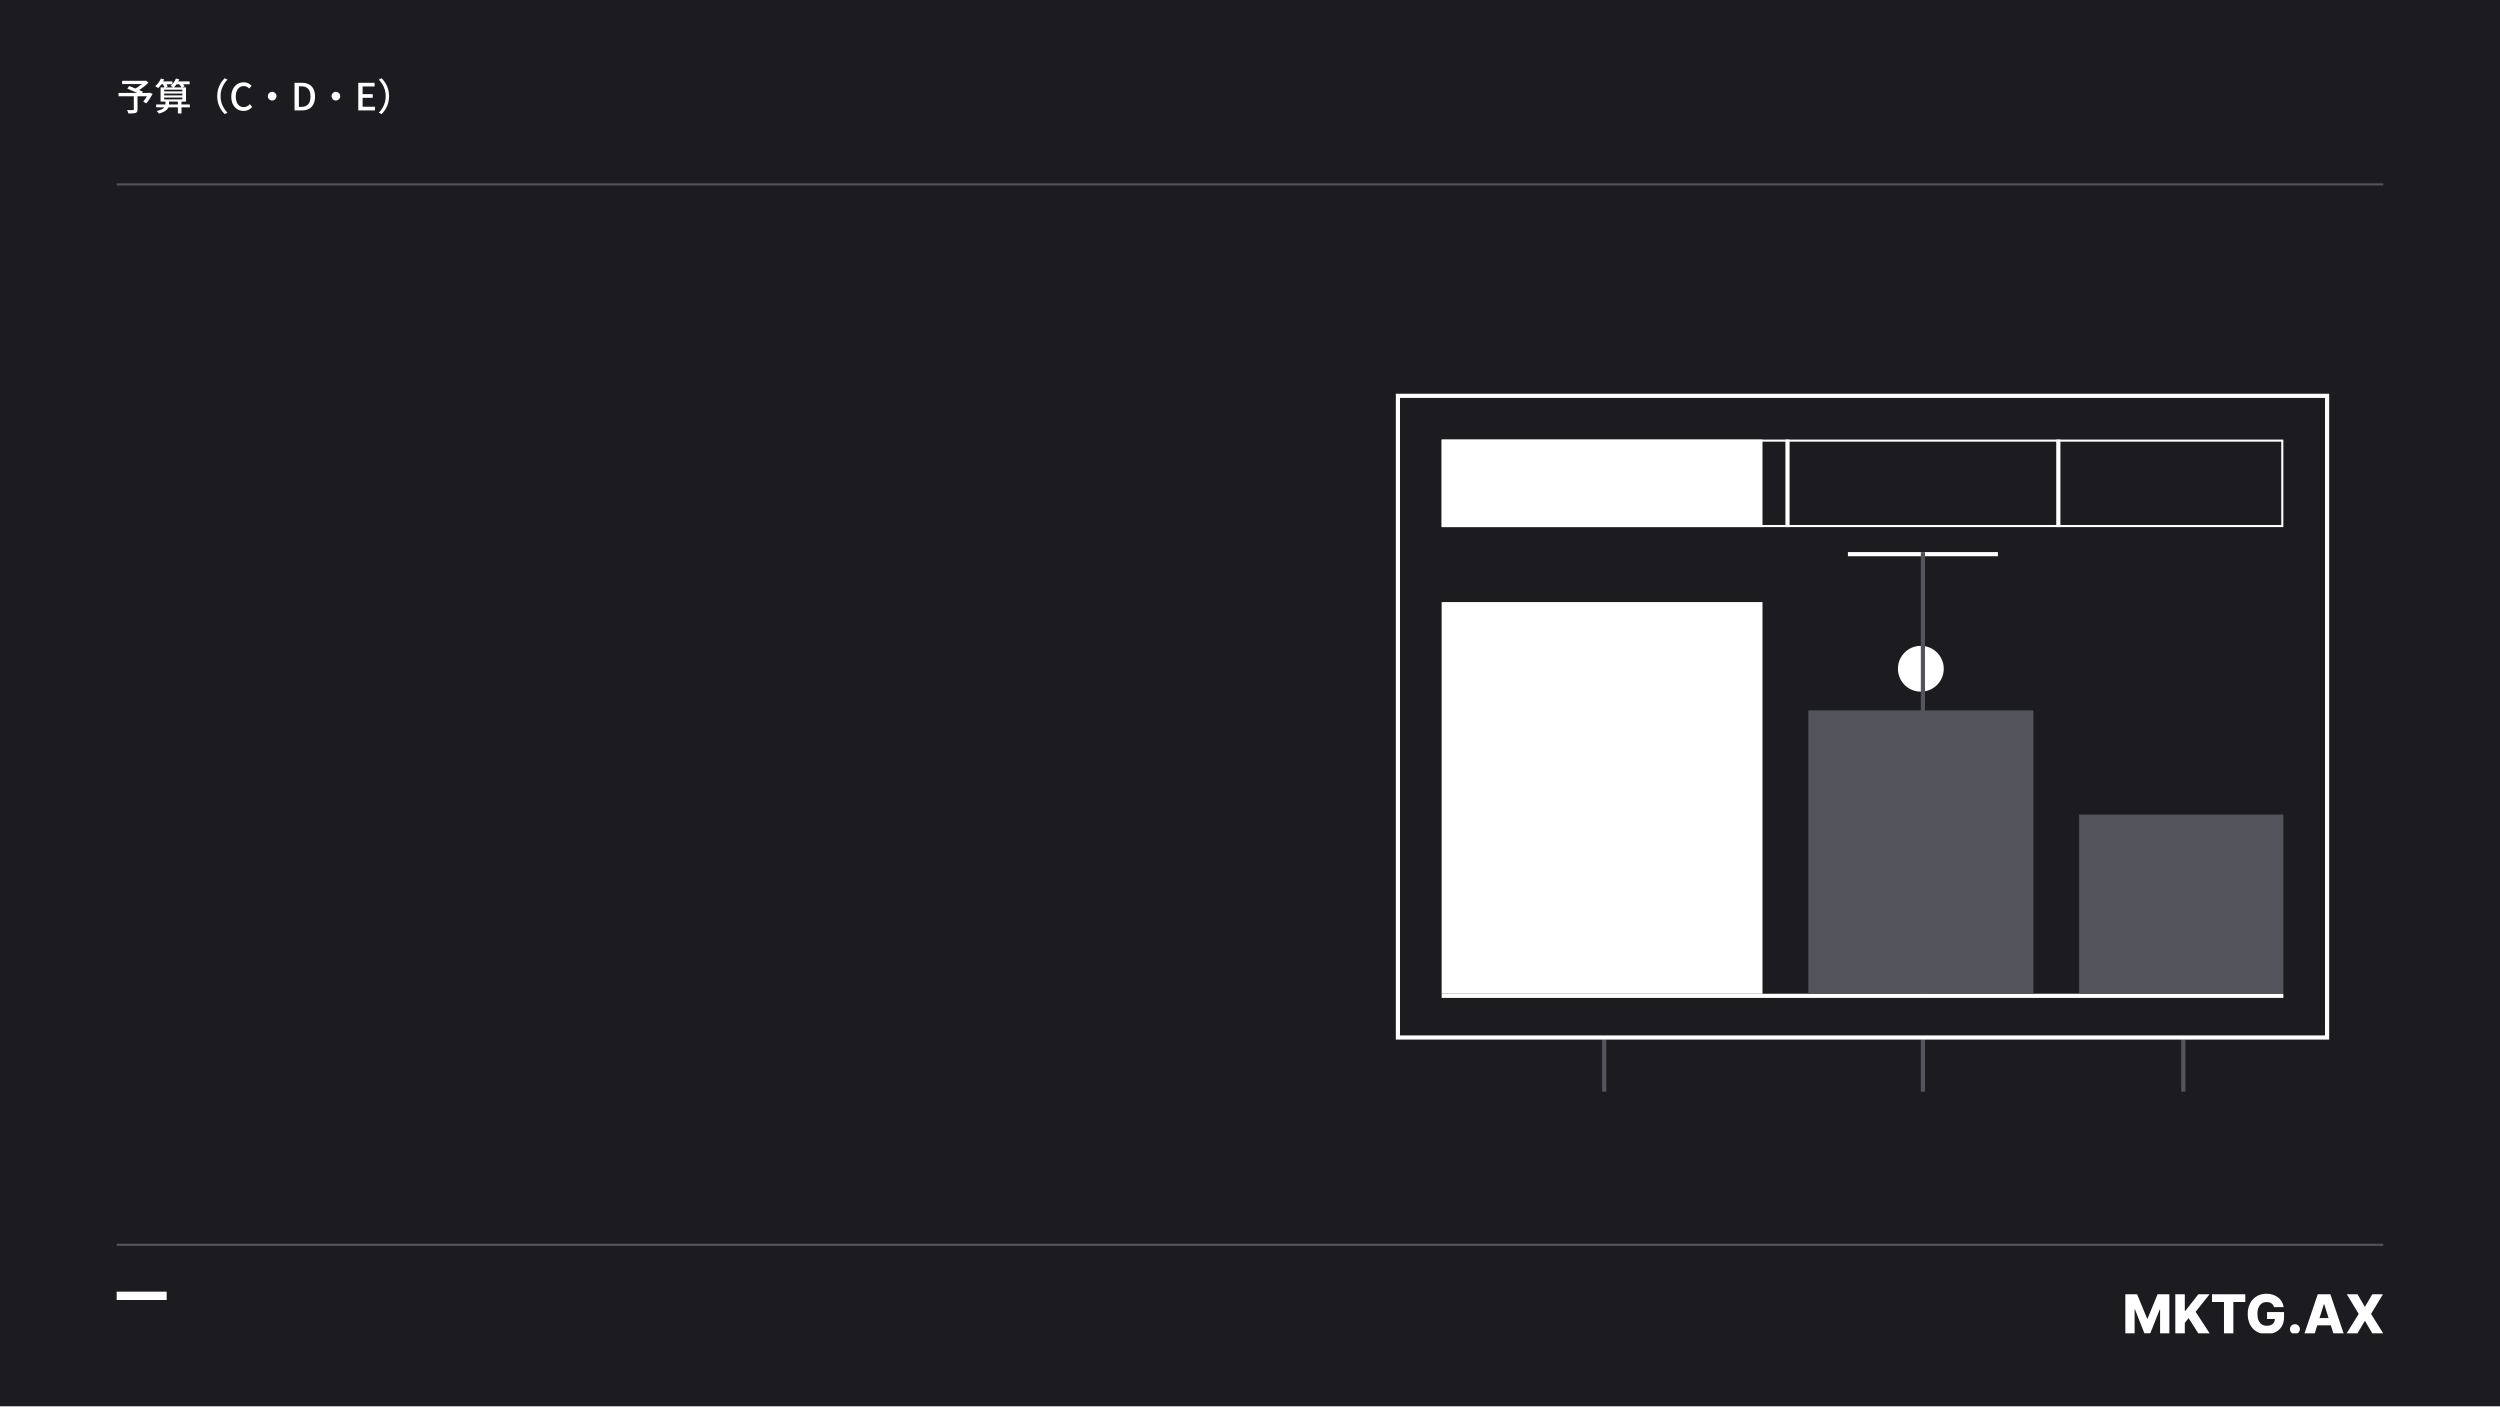
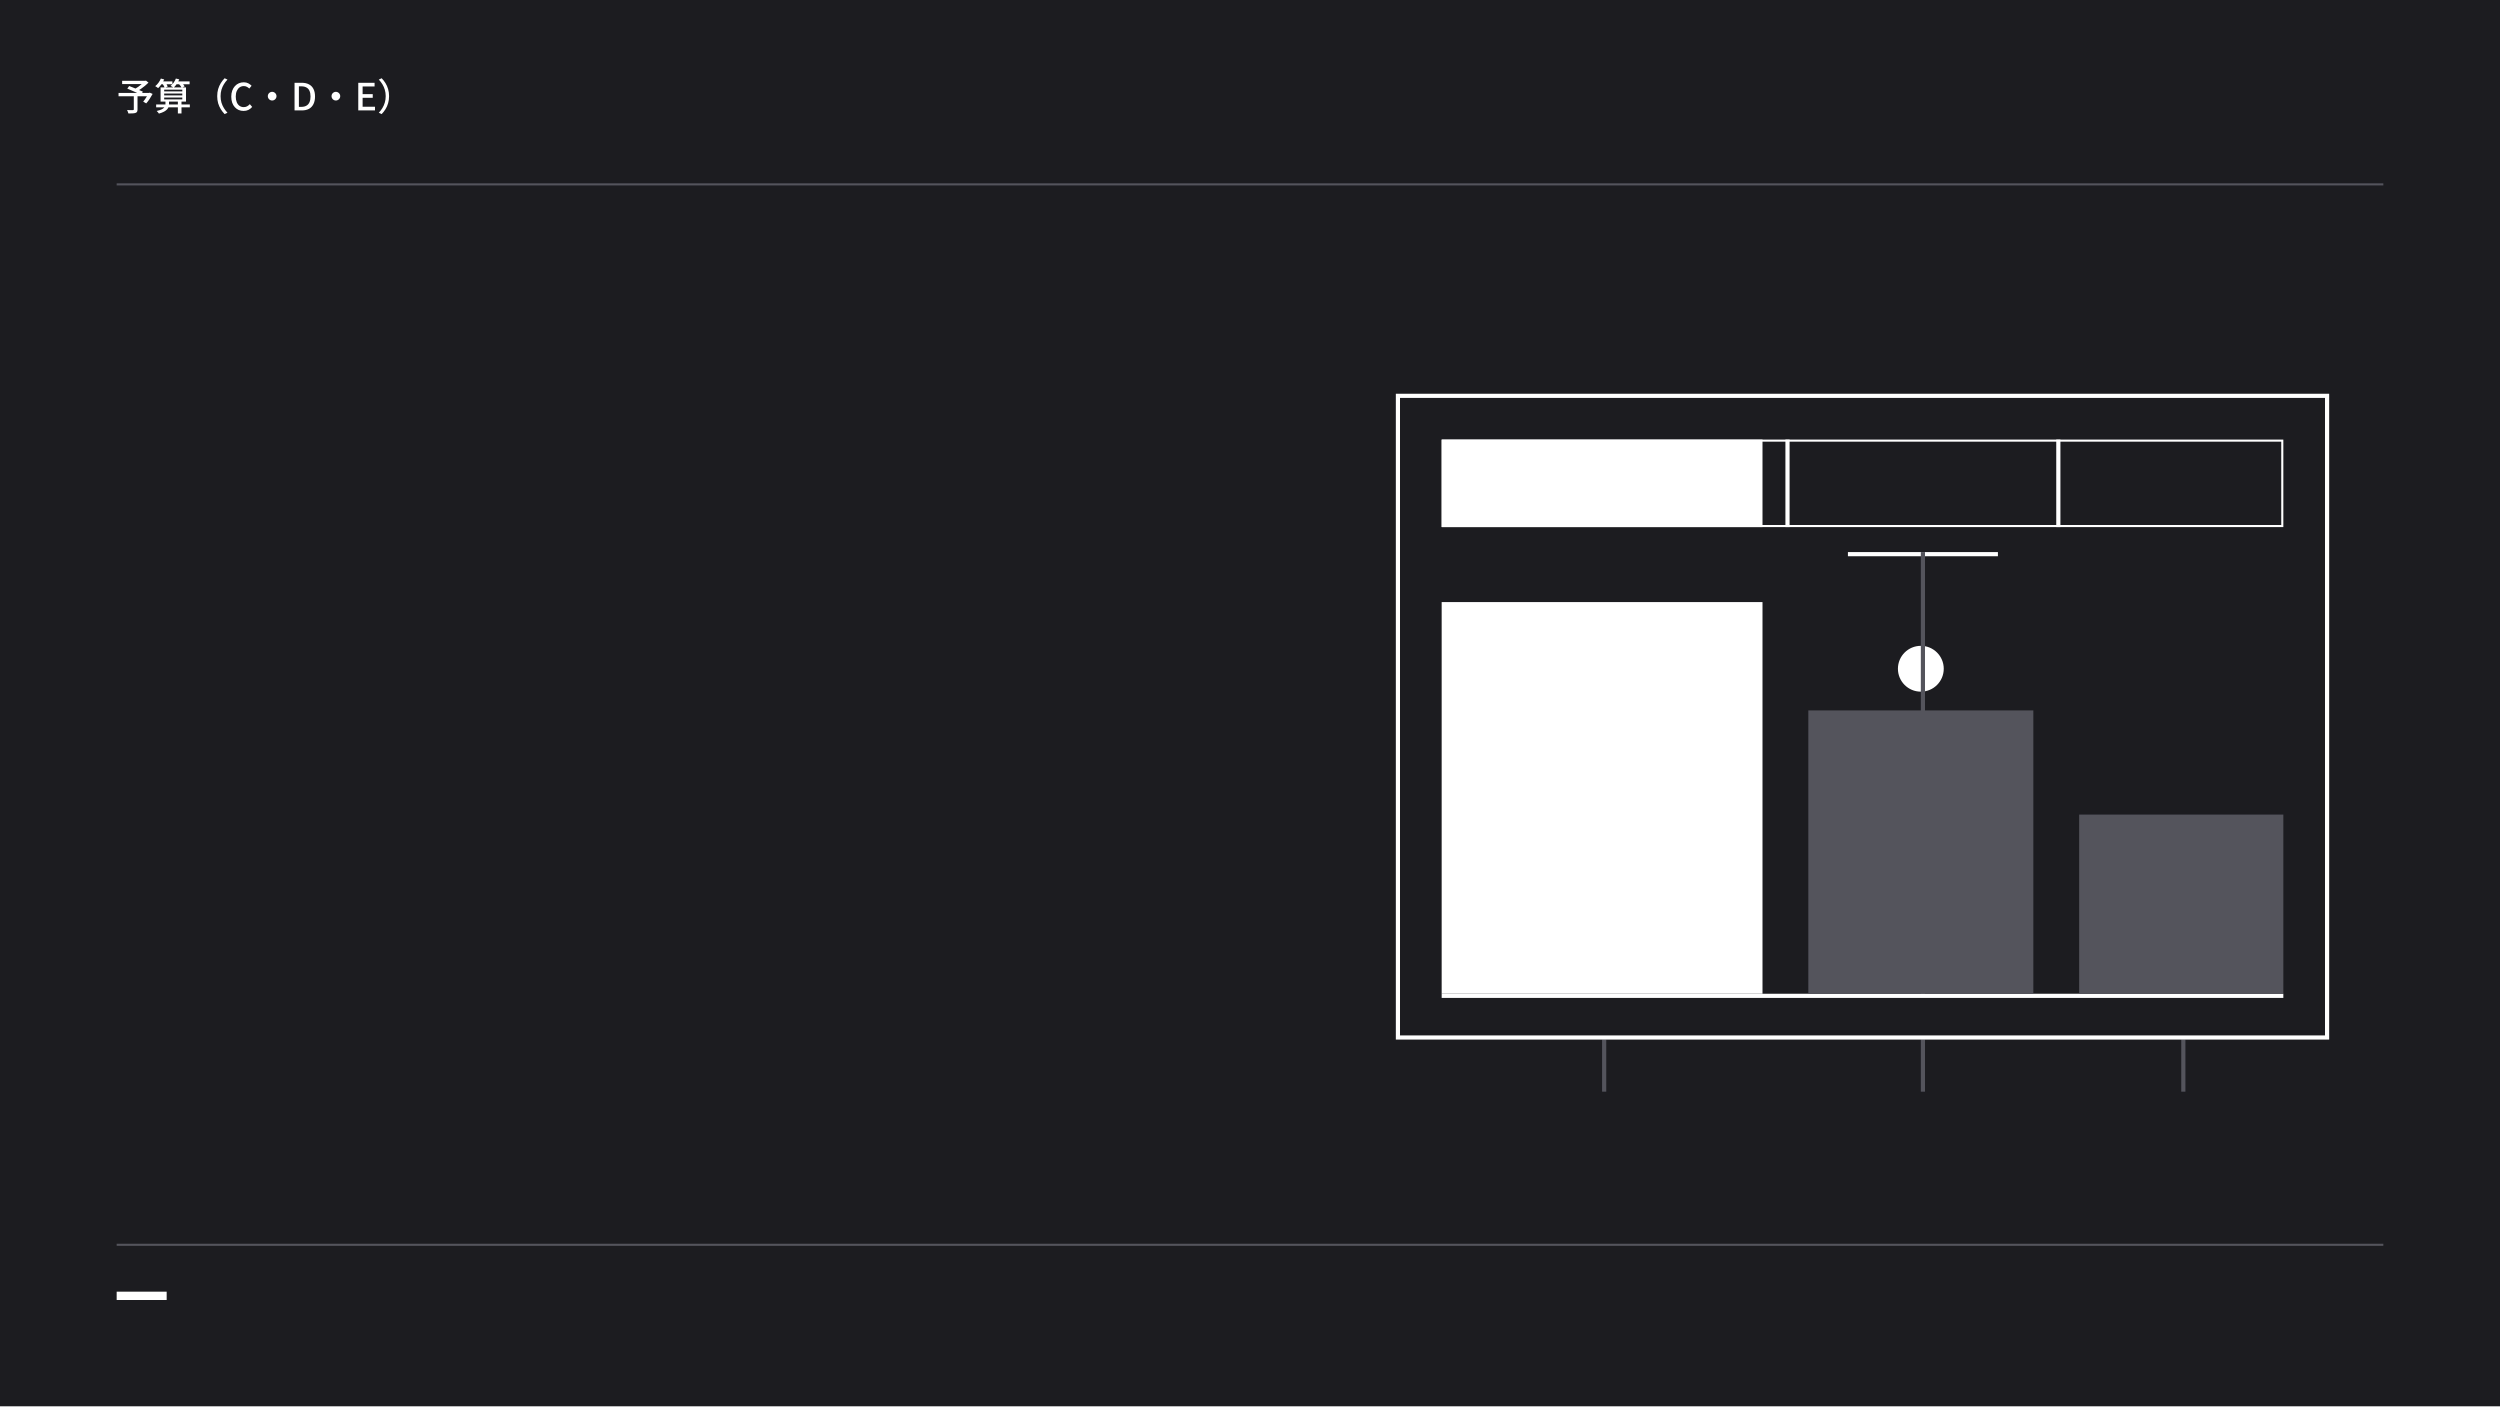
<svg xmlns="http://www.w3.org/2000/svg" width="1200" height="675" viewBox="0 0 1200 675" fill="none">
  <rect width="1200" height="675" fill="#1C1C20" />
  <path d="M64.226 45.854H66.008V52.532C66.008 53.012 65.936 53.378 65.792 53.63C65.66 53.894 65.408 54.086 65.036 54.206C64.664 54.326 64.196 54.398 63.632 54.422C63.08 54.458 62.414 54.476 61.634 54.476C61.586 54.224 61.496 53.942 61.364 53.63C61.244 53.318 61.118 53.048 60.986 52.82C61.382 52.832 61.772 52.844 62.156 52.856C62.54 52.856 62.876 52.856 63.164 52.856C63.464 52.856 63.674 52.856 63.794 52.856C63.962 52.844 64.076 52.814 64.136 52.766C64.196 52.718 64.226 52.628 64.226 52.496V45.854ZM58.628 38.798H69.86V40.364H58.628V38.798ZM69.212 38.798H69.662L70.058 38.69L71.282 39.662C70.778 40.166 70.214 40.676 69.59 41.192C68.966 41.708 68.318 42.2 67.646 42.668C66.974 43.124 66.326 43.526 65.702 43.874C65.618 43.754 65.51 43.628 65.378 43.496C65.258 43.352 65.132 43.208 65 43.064C64.868 42.92 64.754 42.806 64.658 42.722C65.198 42.434 65.762 42.086 66.35 41.678C66.938 41.258 67.484 40.826 67.988 40.382C68.504 39.938 68.912 39.53 69.212 39.158V38.798ZM56.9 44.594H71.822V46.214H56.9V44.594ZM61.112 42.542L61.994 41.282C62.498 41.474 63.05 41.69 63.65 41.93C64.25 42.158 64.85 42.398 65.45 42.65C66.062 42.902 66.638 43.148 67.178 43.388C67.73 43.616 68.198 43.826 68.582 44.018L67.664 45.476C67.292 45.284 66.842 45.068 66.314 44.828C65.798 44.576 65.234 44.318 64.622 44.054C64.022 43.778 63.416 43.514 62.804 43.262C62.204 42.998 61.64 42.758 61.112 42.542ZM71.246 44.594H71.57L71.876 44.468L73.262 45.08C72.818 45.896 72.326 46.718 71.786 47.546C71.246 48.362 70.712 49.058 70.184 49.634L68.744 48.788C69.02 48.452 69.308 48.068 69.608 47.636C69.92 47.204 70.214 46.754 70.49 46.286C70.778 45.806 71.03 45.344 71.246 44.9V44.594ZM74.954 50.138H91.118V51.524H74.954V50.138ZM78.806 44.9V45.782H87.5V44.9H78.806ZM78.806 46.808V47.708H87.5V46.808H78.806ZM78.806 43.028V43.874H87.5V43.028H78.806ZM77.078 41.948H89.282V48.77H77.078V41.948ZM85.376 48.5H87.122V54.476H85.376V48.5ZM77.006 39.068H82.748V40.436H77.006V39.068ZM84.026 39.068H91.01V40.436H84.026V39.068ZM77.222 37.7L78.824 38.132C78.464 38.924 78.02 39.692 77.492 40.436C76.964 41.18 76.43 41.804 75.89 42.308C75.794 42.212 75.662 42.104 75.494 41.984C75.326 41.864 75.152 41.75 74.972 41.642C74.804 41.522 74.648 41.426 74.504 41.354C75.068 40.91 75.59 40.364 76.07 39.716C76.55 39.056 76.934 38.384 77.222 37.7ZM84.422 37.7L86.042 38.078C85.742 38.858 85.346 39.602 84.854 40.31C84.374 41.006 83.876 41.594 83.36 42.074C83.252 41.978 83.102 41.882 82.91 41.786C82.73 41.678 82.544 41.576 82.352 41.48C82.172 41.384 82.01 41.306 81.866 41.246C82.406 40.814 82.904 40.286 83.36 39.662C83.816 39.026 84.17 38.372 84.422 37.7ZM77.96 40.148L79.382 39.662C79.598 39.938 79.814 40.256 80.03 40.616C80.258 40.964 80.42 41.276 80.516 41.552L79.04 42.074C78.944 41.822 78.794 41.51 78.59 41.138C78.386 40.766 78.176 40.436 77.96 40.148ZM85.682 40.112L87.05 39.518C87.338 39.794 87.632 40.118 87.932 40.49C88.244 40.85 88.484 41.168 88.652 41.444L87.212 42.092C87.068 41.816 86.852 41.492 86.564 41.12C86.276 40.736 85.982 40.4 85.682 40.112ZM79.418 48.482H81.128V50.066C81.128 50.462 81.062 50.87 80.93 51.29C80.81 51.698 80.576 52.094 80.228 52.478C79.892 52.862 79.406 53.228 78.77 53.576C78.134 53.924 77.306 54.242 76.286 54.53C76.166 54.35 76.004 54.134 75.8 53.882C75.596 53.63 75.398 53.426 75.206 53.27C76.142 53.054 76.886 52.82 77.438 52.568C77.99 52.304 78.404 52.028 78.68 51.74C78.968 51.44 79.16 51.146 79.256 50.858C79.364 50.558 79.418 50.276 79.418 50.012V48.482ZM104.258 46.16C104.258 44.936 104.408 43.802 104.708 42.758C105.02 41.714 105.446 40.76 105.986 39.896C106.526 39.032 107.138 38.252 107.822 37.556L109.19 38.204C108.53 38.888 107.954 39.638 107.462 40.454C106.97 41.258 106.58 42.134 106.292 43.082C106.016 44.018 105.878 45.044 105.878 46.16C105.878 47.264 106.016 48.29 106.292 49.238C106.58 50.186 106.97 51.062 107.462 51.866C107.954 52.67 108.53 53.42 109.19 54.116L107.822 54.764C107.138 54.068 106.526 53.288 105.986 52.424C105.446 51.56 105.02 50.606 104.708 49.562C104.408 48.506 104.258 47.372 104.258 46.16ZM116.912 53.252C116.084 53.252 115.31 53.102 114.59 52.802C113.882 52.49 113.258 52.04 112.718 51.452C112.178 50.864 111.758 50.15 111.458 49.31C111.158 48.458 111.008 47.486 111.008 46.394C111.008 45.314 111.164 44.348 111.476 43.496C111.788 42.644 112.214 41.924 112.754 41.336C113.294 40.736 113.93 40.28 114.662 39.968C115.394 39.656 116.18 39.5 117.02 39.5C117.836 39.5 118.562 39.668 119.198 40.004C119.834 40.34 120.356 40.73 120.764 41.174L119.648 42.506C119.3 42.158 118.91 41.876 118.478 41.66C118.058 41.432 117.584 41.318 117.056 41.318C116.288 41.318 115.61 41.522 115.022 41.93C114.446 42.338 113.99 42.914 113.654 43.658C113.33 44.402 113.168 45.296 113.168 46.34C113.168 47.384 113.324 48.29 113.636 49.058C113.948 49.814 114.392 50.396 114.968 50.804C115.544 51.212 116.222 51.416 117.002 51.416C117.602 51.416 118.136 51.29 118.604 51.038C119.084 50.774 119.522 50.426 119.918 49.994L121.052 51.326C120.512 51.95 119.9 52.43 119.216 52.766C118.544 53.09 117.776 53.252 116.912 53.252ZM130.637 44.072C131.021 44.072 131.369 44.168 131.681 44.36C131.993 44.552 132.245 44.804 132.437 45.116C132.629 45.416 132.725 45.764 132.725 46.16C132.725 46.532 132.629 46.88 132.437 47.204C132.245 47.516 131.993 47.768 131.681 47.96C131.381 48.152 131.033 48.248 130.637 48.248C130.265 48.248 129.917 48.158 129.593 47.978C129.281 47.786 129.029 47.534 128.837 47.222C128.645 46.898 128.549 46.544 128.549 46.16C128.549 45.776 128.639 45.428 128.819 45.116C129.011 44.804 129.263 44.552 129.575 44.36C129.899 44.168 130.253 44.072 130.637 44.072ZM141.383 53V39.734H144.821C146.189 39.734 147.347 39.986 148.295 40.49C149.243 40.982 149.963 41.714 150.455 42.686C150.959 43.658 151.211 44.87 151.211 46.322C151.211 47.762 150.959 48.98 150.455 49.976C149.963 50.972 149.249 51.728 148.313 52.244C147.377 52.748 146.249 53 144.929 53H141.383ZM143.471 51.29H144.677C145.625 51.29 146.423 51.104 147.071 50.732C147.731 50.36 148.223 49.808 148.547 49.076C148.883 48.332 149.051 47.414 149.051 46.322C149.051 45.218 148.883 44.306 148.547 43.586C148.223 42.866 147.731 42.332 147.071 41.984C146.423 41.624 145.625 41.444 144.677 41.444H143.471V51.29ZM161.223 44.072C161.607 44.072 161.955 44.168 162.267 44.36C162.579 44.552 162.831 44.804 163.023 45.116C163.215 45.416 163.311 45.764 163.311 46.16C163.311 46.532 163.215 46.88 163.023 47.204C162.831 47.516 162.579 47.768 162.267 47.96C161.967 48.152 161.619 48.248 161.223 48.248C160.851 48.248 160.503 48.158 160.179 47.978C159.867 47.786 159.615 47.534 159.423 47.222C159.231 46.898 159.135 46.544 159.135 46.16C159.135 45.776 159.225 45.428 159.405 45.116C159.597 44.804 159.849 44.552 160.161 44.36C160.485 44.168 160.839 44.072 161.223 44.072ZM171.969 53V39.734H179.799V41.498H174.057V45.188H178.917V46.952H174.057V51.218H179.997V53H171.969ZM186.758 46.16C186.758 47.372 186.602 48.506 186.29 49.562C185.99 50.606 185.57 51.56 185.03 52.424C184.49 53.288 183.878 54.068 183.194 54.764L181.826 54.116C182.486 53.42 183.062 52.67 183.554 51.866C184.046 51.062 184.43 50.186 184.706 49.238C184.994 48.29 185.138 47.264 185.138 46.16C185.138 45.044 184.994 44.018 184.706 43.082C184.43 42.134 184.046 41.258 183.554 40.454C183.062 39.638 182.486 38.888 181.826 38.204L183.194 37.556C183.878 38.252 184.49 39.032 185.03 39.896C185.57 40.76 185.99 41.714 186.29 42.758C186.602 43.802 186.758 44.936 186.758 46.16Z" fill="white" />
  <rect x="56" y="88" width="1088" height="1" fill="#54545C" />
  <rect x="1047" y="499" width="2" height="25" fill="#54545C" />
  <rect x="922" y="499" width="2" height="25" fill="#54545C" />
  <rect x="769" y="499" width="2" height="25" fill="#54545C" />
  <circle cx="922" cy="321" r="11" fill="white" />
  <rect x="887" y="265" width="72" height="2" fill="white" />
  <rect x="922" y="265" width="2" height="212" fill="#54545C" />
  <rect x="692" y="477" width="404" height="2" fill="white" />
  <rect x="998" y="391" width="98" height="86" fill="#54545C" />
  <rect x="868" y="341" width="108" height="136" fill="#54545C" />
  <rect x="692" y="289" width="154" height="188" fill="white" />
  <rect x="987" y="211" width="2" height="42" fill="white" />
  <rect x="857" y="211" width="2" height="42" fill="white" />
  <rect x="692" y="211" width="154" height="42" fill="white" />
  <rect x="692.5" y="211.5" width="403" height="41" stroke="white" />
  <rect x="671" y="190" width="446" height="308" stroke="white" stroke-width="2" />
  <rect x="56" y="597" width="1088" height="1" fill="#54545C" />
  <g clip-path="url(#clip0_8_1604)">
-     <path d="M1020.16 621.258H1025.82L1030.61 632.925H1030.83L1035.63 621.258H1041.29V640.103H1036.84V628.527H1036.69L1032.14 639.983H1029.3L1024.77 628.463H1024.61V640.103H1020.16V621.258ZM1044.15 640.103V621.258H1048.71V629.227H1048.96L1055.21 621.258H1060.59L1053.89 629.669L1060.71 640.103H1055.24L1050.53 632.695L1048.71 634.996V640.103H1044.15ZM1061.77 624.958V621.258H1077.74V624.958H1072.01V640.103H1067.51V624.958H1061.77ZM1091.51 627.414C1091.41 627.027 1091.25 626.687 1091.05 626.393C1090.85 626.092 1090.6 625.838 1090.3 625.629C1090.01 625.42 1089.67 625.263 1089.29 625.16C1088.91 625.049 1088.49 624.993 1088.03 624.993C1087.11 624.993 1086.32 625.215 1085.65 625.656C1084.99 626.098 1084.47 626.742 1084.11 627.589C1083.74 628.429 1083.56 629.45 1083.56 630.653C1083.56 631.861 1083.74 632.891 1084.09 633.745C1084.44 634.598 1084.95 635.247 1085.61 635.695C1086.28 636.143 1087.08 636.367 1088.03 636.367C1088.87 636.367 1089.58 636.232 1090.16 635.962C1090.74 635.686 1091.18 635.296 1091.49 634.794C1091.79 634.291 1091.94 633.699 1091.94 633.018L1092.79 633.119H1088.19V629.797H1096.34V632.291C1096.34 633.978 1095.98 635.423 1095.26 636.625C1094.55 637.827 1093.56 638.751 1092.31 639.394C1091.06 640.038 1089.62 640.361 1088 640.361C1086.19 640.361 1084.61 639.971 1083.24 639.192C1081.87 638.413 1080.82 637.302 1080.06 635.861C1079.29 634.413 1078.91 632.695 1078.91 630.708C1078.91 629.162 1079.14 627.791 1079.6 626.595C1080.06 625.393 1080.71 624.375 1081.53 623.54C1082.35 622.706 1083.31 622.074 1084.4 621.645C1085.5 621.215 1086.68 621 1087.94 621C1089.04 621 1090.05 621.156 1091 621.469C1091.94 621.782 1092.78 622.224 1093.51 622.795C1094.24 623.365 1094.83 624.043 1095.29 624.828C1095.74 625.613 1096.03 626.475 1096.14 627.414H1091.51ZM1101.56 640.37C1100.9 640.37 1100.33 640.137 1099.86 639.67C1099.4 639.204 1099.17 638.64 1099.17 637.977C1099.17 637.327 1099.4 636.772 1099.86 636.312C1100.33 635.845 1100.9 635.612 1101.56 635.612C1102.19 635.612 1102.75 635.845 1103.23 636.312C1103.71 636.772 1103.96 637.327 1103.96 637.977C1103.96 638.419 1103.84 638.821 1103.61 639.183C1103.39 639.545 1103.1 639.833 1102.74 640.048C1102.38 640.262 1101.99 640.37 1101.56 640.37ZM1111.04 640.103H1106.13L1112.51 621.258H1118.58L1124.96 640.103H1120.05L1115.62 626.006H1115.47L1111.04 640.103ZM1110.38 632.686H1120.64V636.146H1110.38V632.686ZM1131.62 621.258L1135.07 627.212H1135.21L1138.7 621.258H1143.82L1138.11 630.68L1144 640.103H1138.76L1135.21 634.085H1135.07L1131.53 640.103H1126.32L1132.18 630.68L1126.47 621.258H1131.62Z" fill="white" />
    <path d="M80 620H56V624H80V620Z" fill="white" />
  </g>
  <defs>
    <clipPath id="clip0_8_1604">
      <rect width="1088" height="42" fill="white" transform="translate(56 598)" />
    </clipPath>
  </defs>
</svg>
